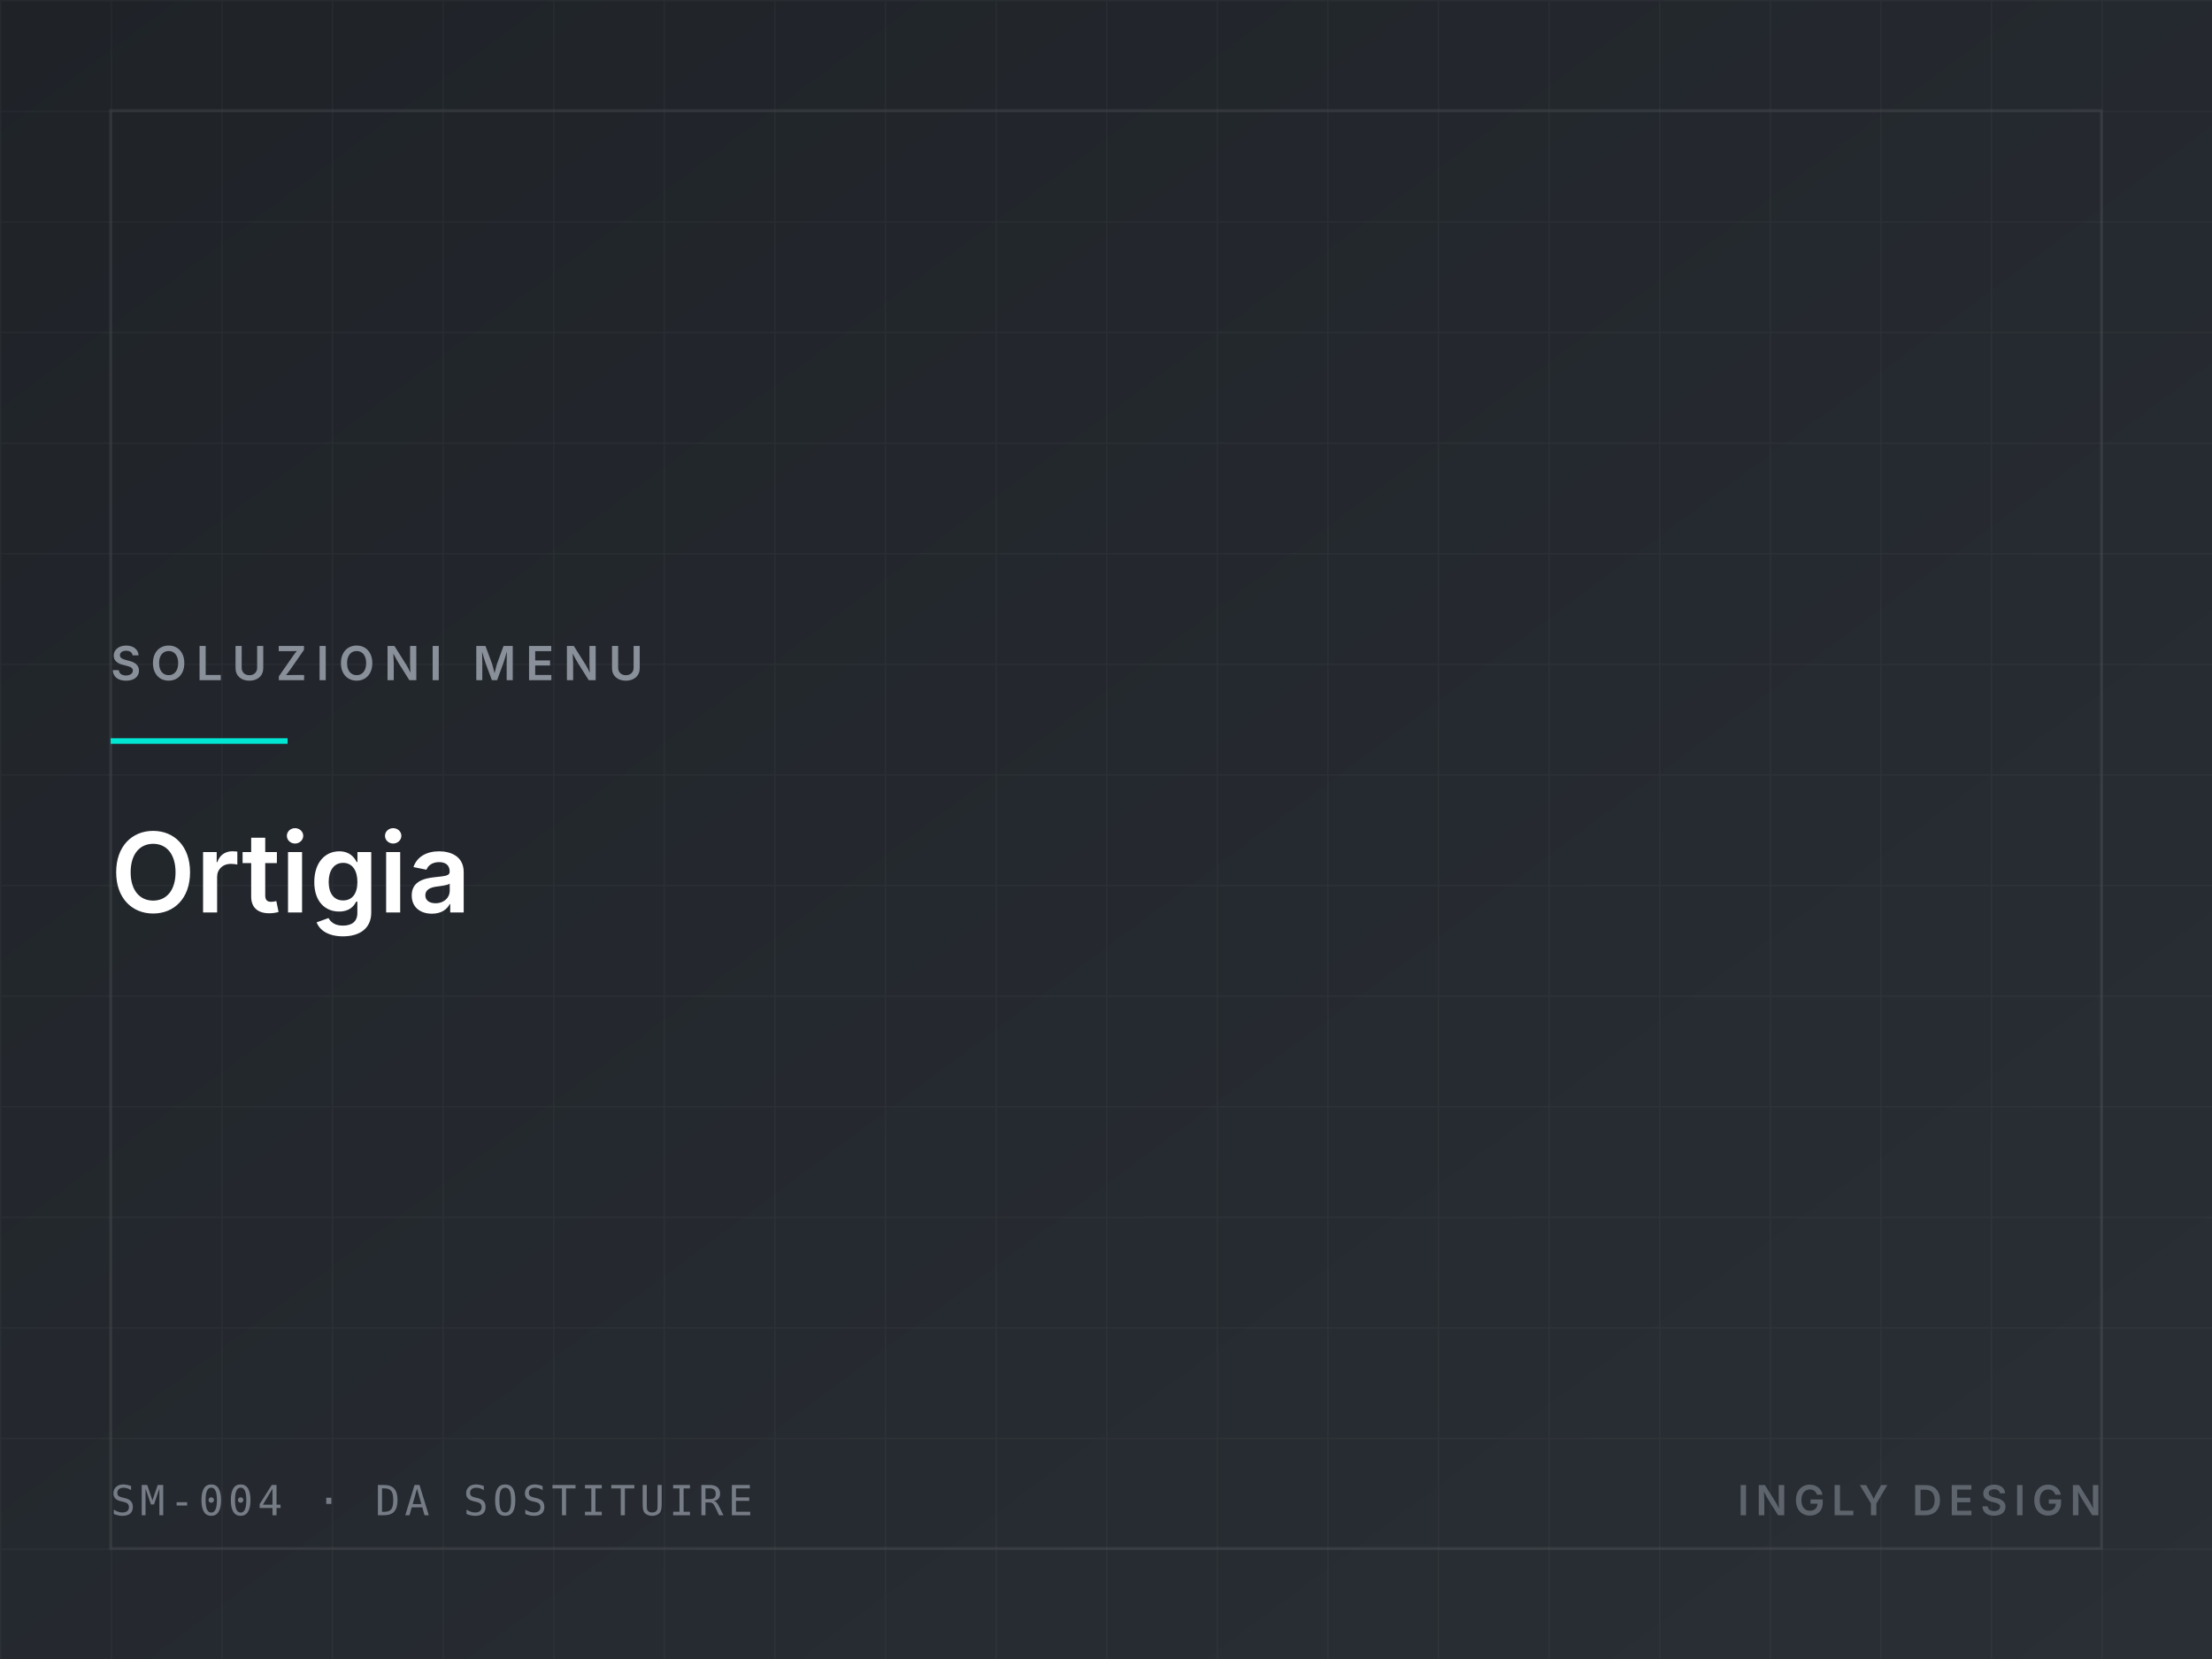
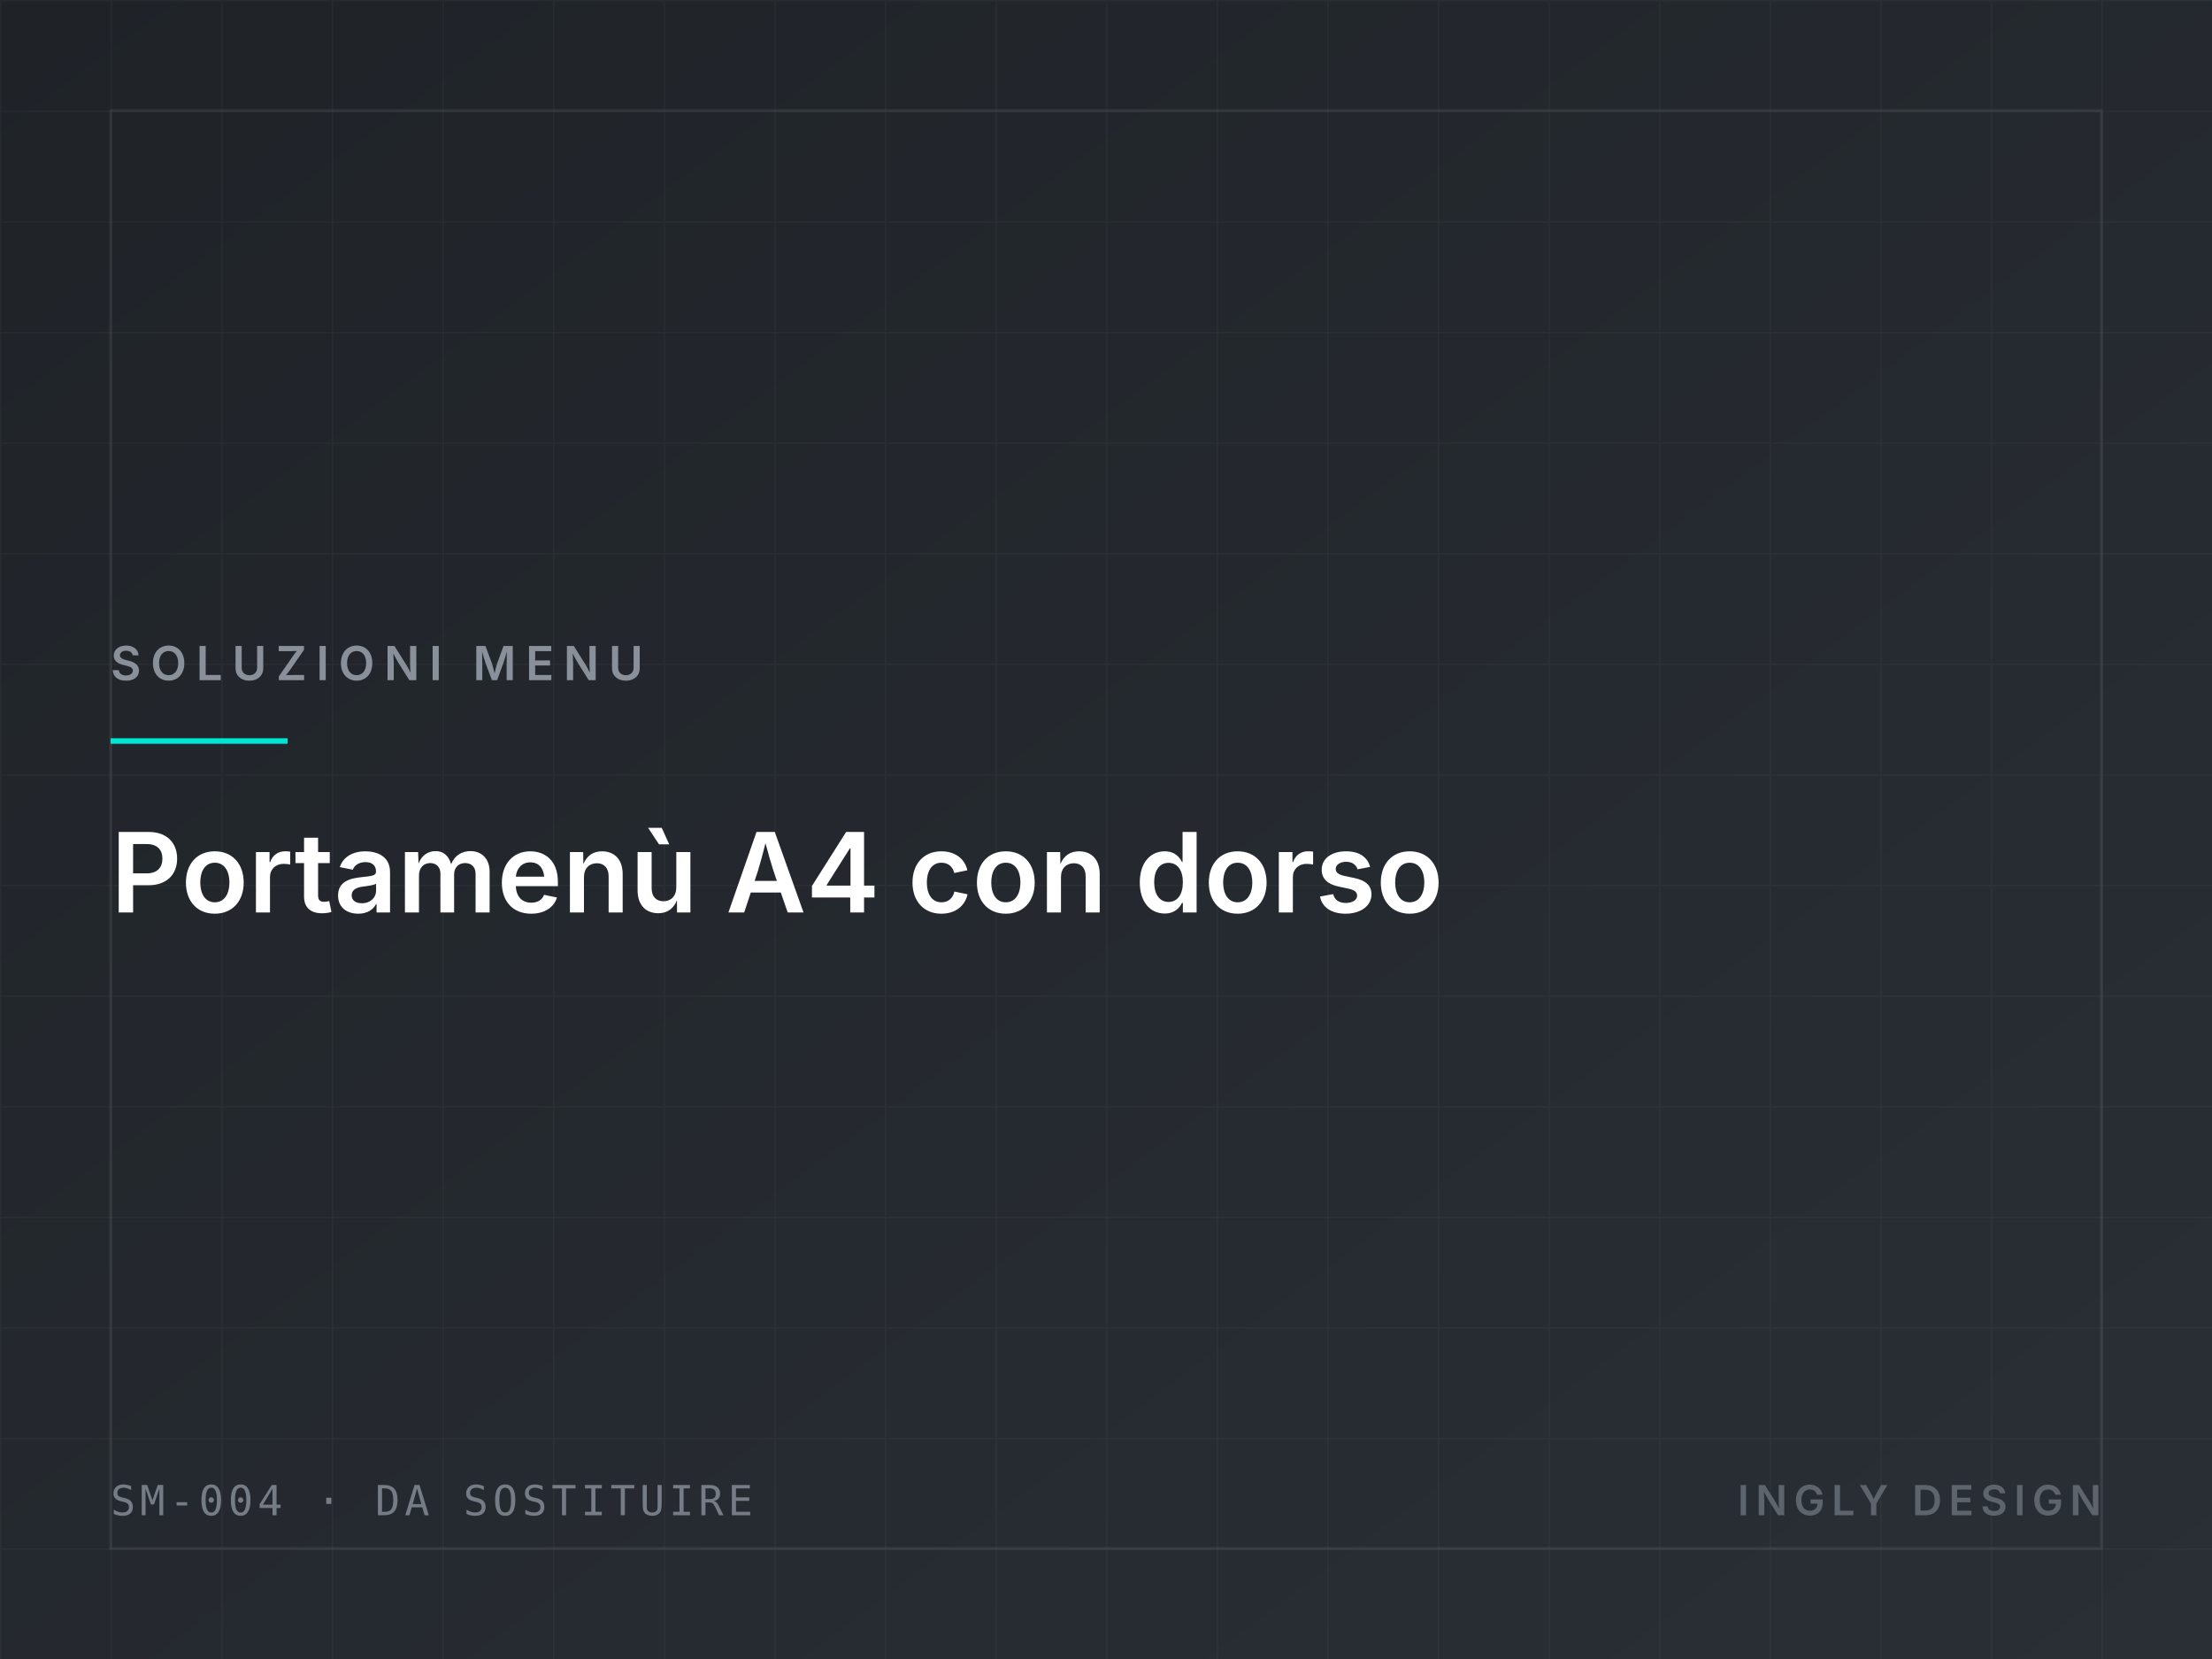
- <svg xmlns="http://www.w3.org/2000/svg" viewBox="0 0 800 600" width="800" height="600" role="img" aria-label="Ortigia">
+ <svg xmlns="http://www.w3.org/2000/svg" viewBox="0 0 800 600" width="800" height="600" role="img" aria-label="Portamenù A4 con dorso">
  <defs>
    <linearGradient id="g" x1="0" y1="0" x2="1" y2="1">
      <stop offset="0" stop-color="#1F2328" />
      <stop offset="1" stop-color="#2A2F36" />
    </linearGradient>
    <pattern id="grid" width="40" height="40" patternUnits="userSpaceOnUse">
      <path d="M40 0H0V40" fill="none" stroke="#ffffff" stroke-opacity=".035" stroke-width="1" />
    </pattern>
  </defs>
  <rect width="800" height="600" fill="url(#g)" />
  <rect width="800" height="600" fill="url(#grid)" />
  <rect x="40" y="40" width="720" height="520" fill="none" stroke="#ffffff" stroke-opacity=".07" />
  <line x1="40" y1="268" x2="104" y2="268" stroke="#00E6D2" stroke-width="2" />
  <text x="40" y="246" font-family="system-ui,-apple-system,Segoe UI,sans-serif" font-size="17" font-weight="600" letter-spacing="3.4" fill="#8A9099">SOLUZIONI MENU</text>
-   <text x="40" y="330" font-family="system-ui,-apple-system,Segoe UI,sans-serif" font-size="40" font-weight="600" fill="#FFFFFF">Ortigia</text>
+   <text x="40" y="330" font-family="system-ui,-apple-system,Segoe UI,sans-serif" font-size="40" font-weight="600" fill="#FFFFFF">Portamenù A4 con dorso</text>
  <text x="40" y="548" font-family="ui-monospace,SFMono-Regular,Menlo,monospace" font-size="15" letter-spacing="1.6" fill="#767C85">SM-004 · DA SOSTITUIRE</text>
  <text x="760" y="548" text-anchor="end" font-family="system-ui,-apple-system,Segoe UI,sans-serif" font-size="15" font-weight="600" letter-spacing="2.4" fill="#5E646C">INGLY DESIGN</text>
</svg>
